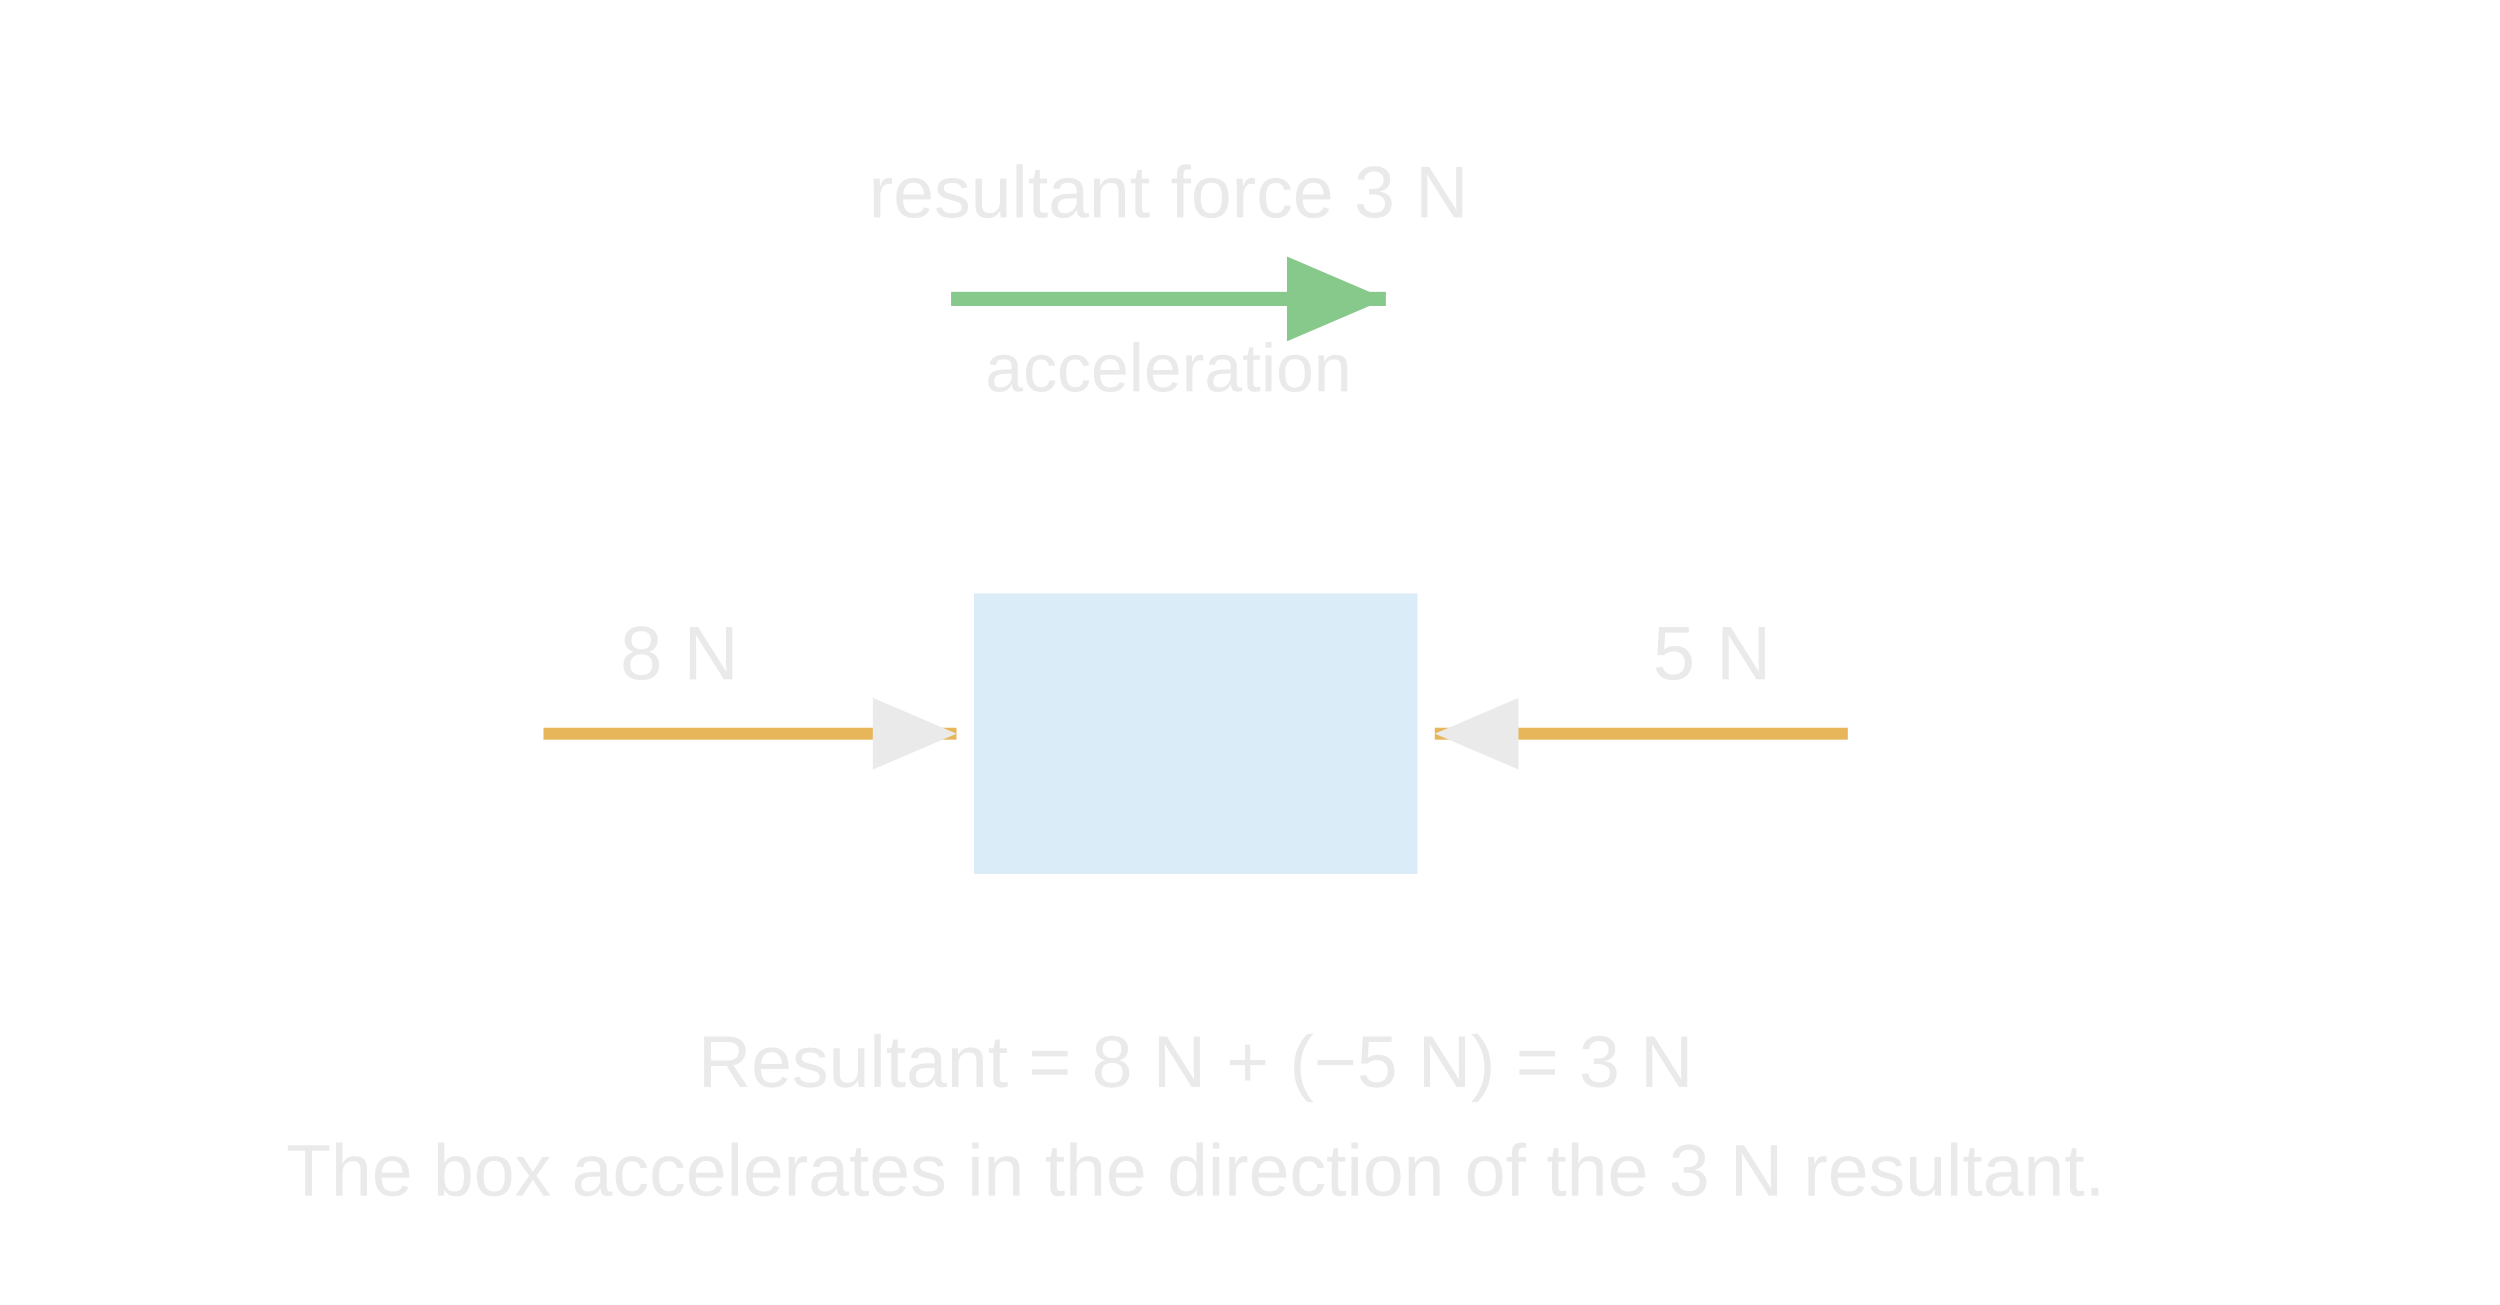
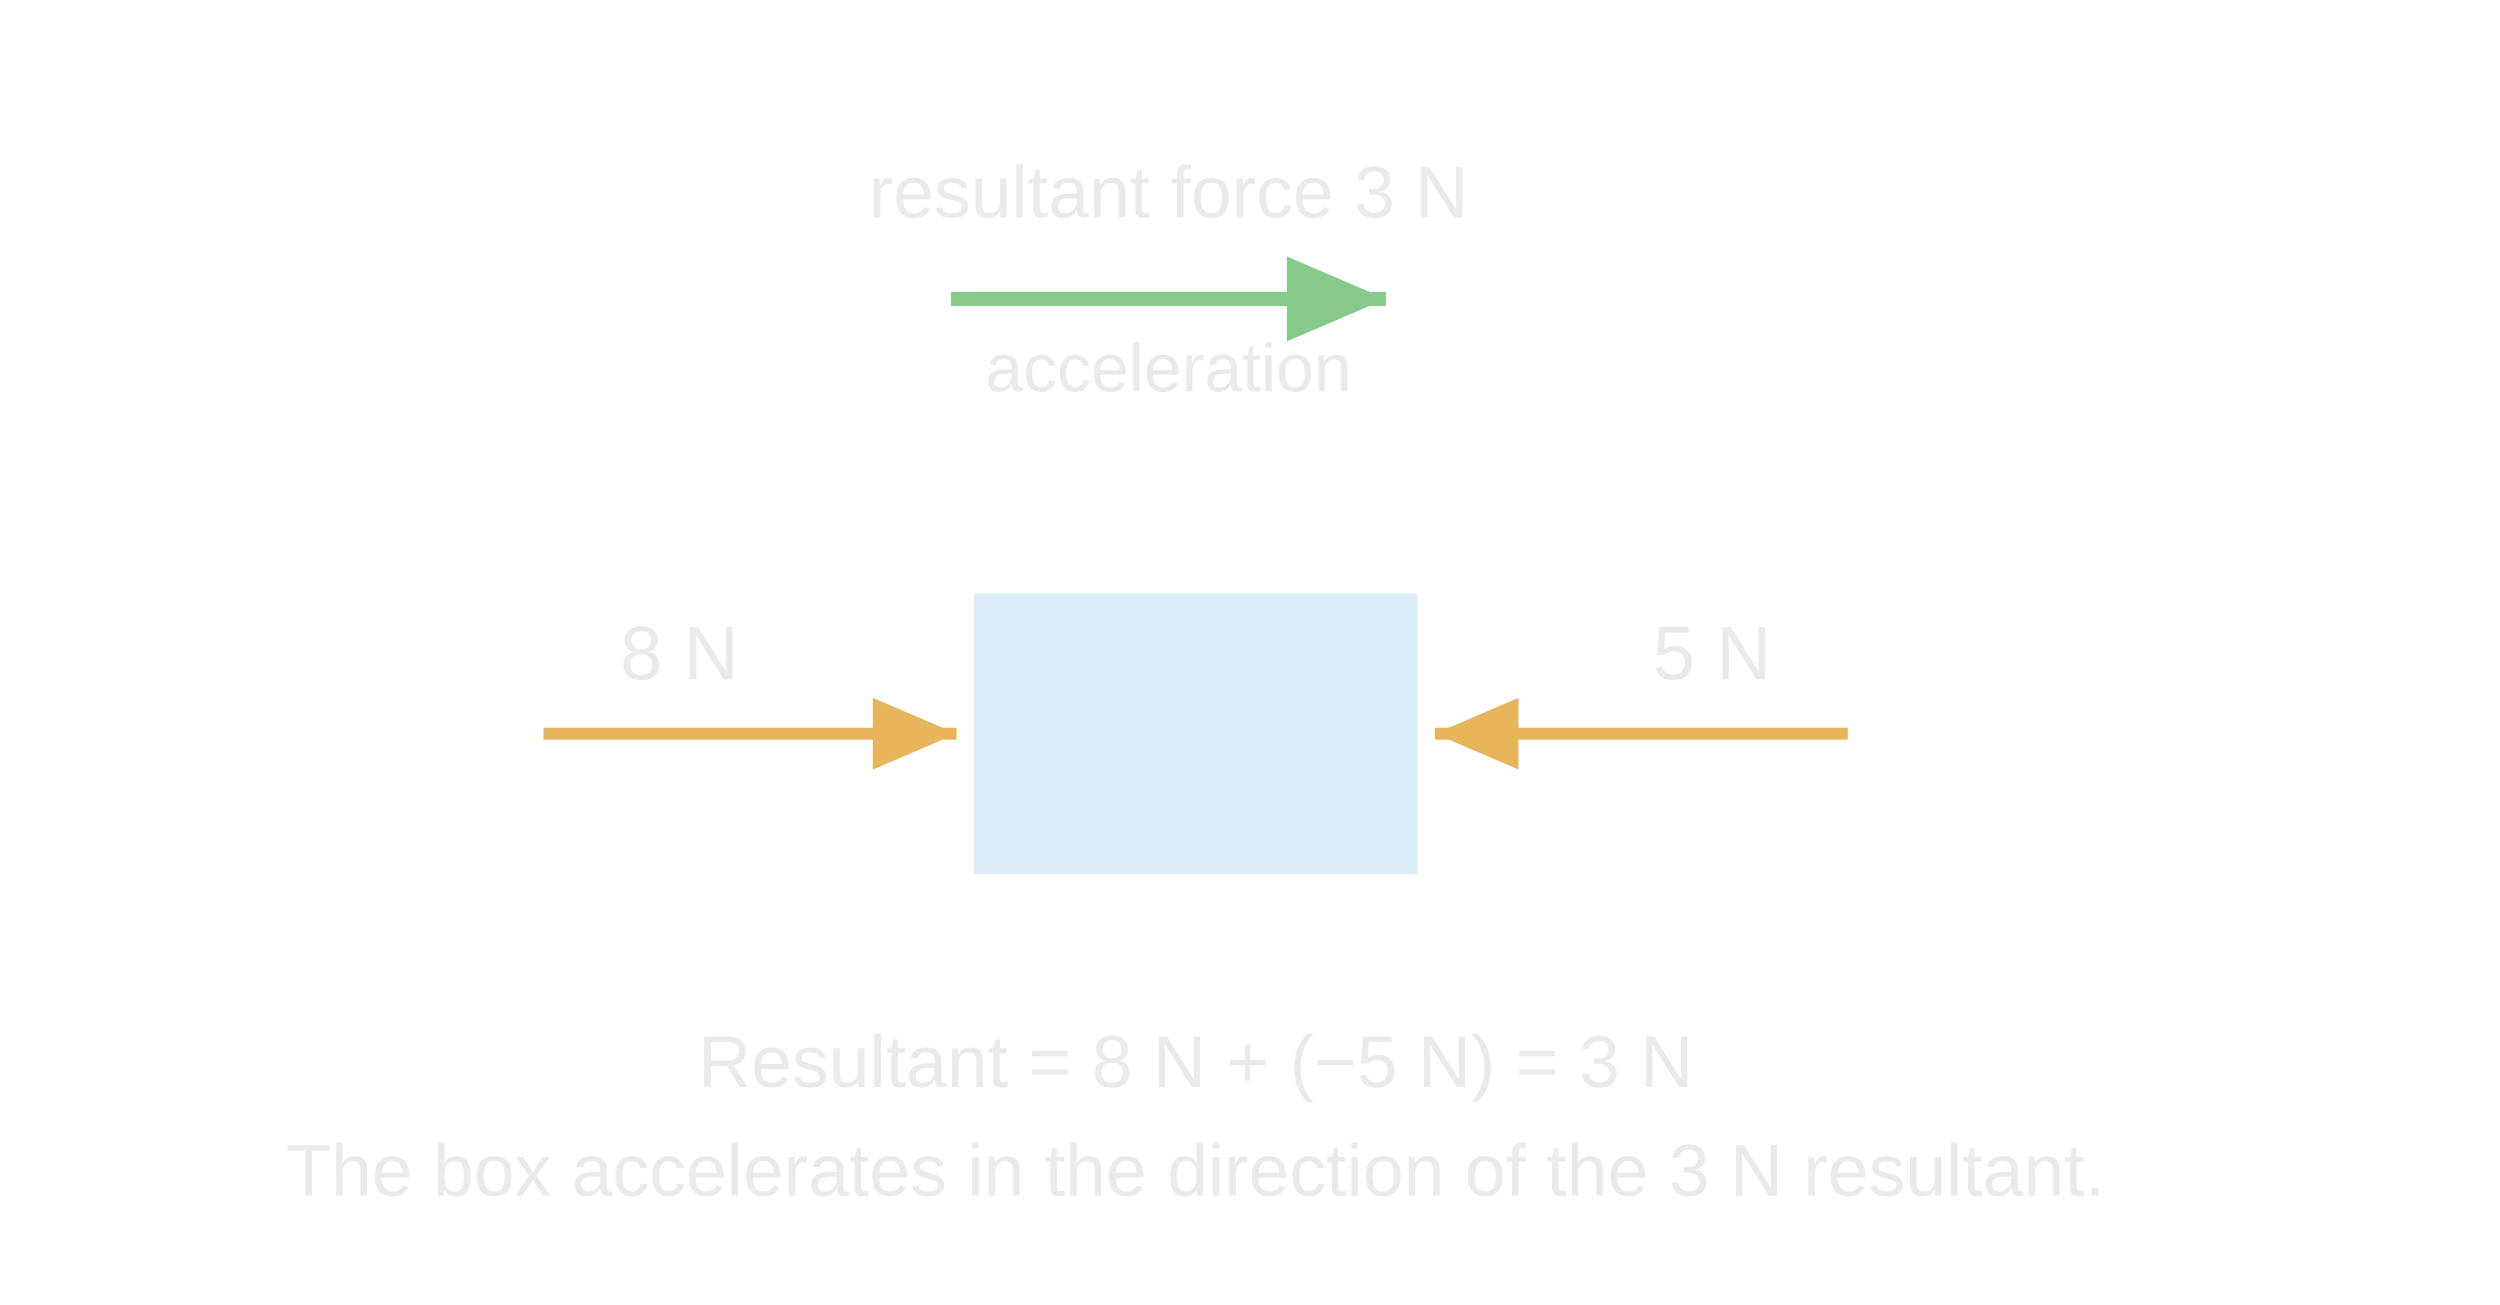
<svg xmlns="http://www.w3.org/2000/svg" viewBox="0 0 460 240" font-family="Segoe UI, Arial, sans-serif">
  <defs>
    <marker id="arw" markerWidth="9" markerHeight="9" refX="7" refY="3" orient="auto" markerUnits="strokeWidth">
-       <path d="M0,0 L7,3 L0,6 Z" fill="#EAEAEA" />
+       <path d="M0,0 L7,3 L0,6 Z" fill="#E8B65A" />
    </marker>
    <marker id="arwG" markerWidth="9" markerHeight="9" refX="7" refY="3" orient="auto" markerUnits="strokeWidth">
      <path d="M0,0 L7,3 L0,6 Z" fill="#86C98B" />
    </marker>
  </defs>
  <style>
    text { fill:#EAEAEA; }
    .box { fill:#6FB7E0; opacity:0.26; stroke:#6FB7E0; stroke-width:1.6; }
    .f { stroke:#E8B65A; stroke-width:2.2; }
    .res { stroke:#86C98B; stroke-width:2.6; }
  </style>
  <line class="res" x1="175" y1="55" x2="255" y2="55" marker-end="url(#arwG)" />
  <text x="215" y="40" text-anchor="middle" font-size="13.5" fill="#86C98B">resultant force 3 N</text>
  <text x="215" y="72" text-anchor="middle" font-size="12.5" fill="#86C98B">acceleration</text>
  <rect class="box" x="180" y="110" width="80" height="50" />
  <line class="f" x1="100" y1="135" x2="176" y2="135" marker-end="url(#arw)" />
  <text x="125" y="125" text-anchor="middle" font-size="14">8 N</text>
  <line class="f" x1="340" y1="135" x2="264" y2="135" marker-end="url(#arw)" />
  <text x="315" y="125" text-anchor="middle" font-size="14">5 N</text>
  <text x="220" y="200" text-anchor="middle" font-size="13.5">Resultant = 8 N + (−5 N) = 3 N</text>
  <text x="220" y="220" text-anchor="middle" font-size="13.5">The box accelerates in the direction of the 3 N resultant.</text>
</svg>
